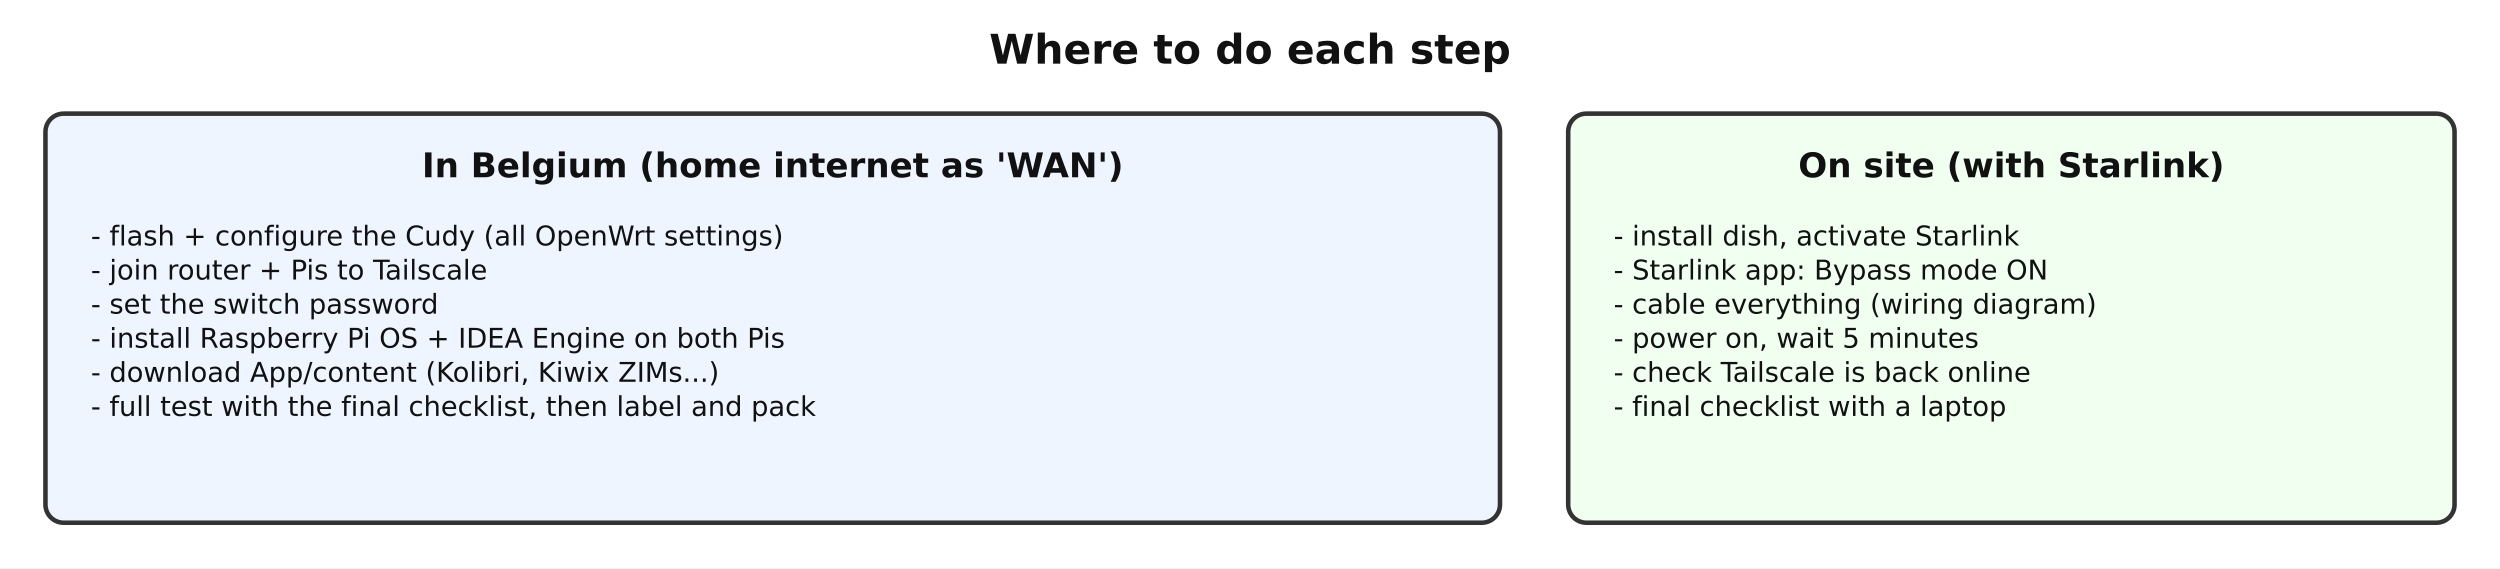
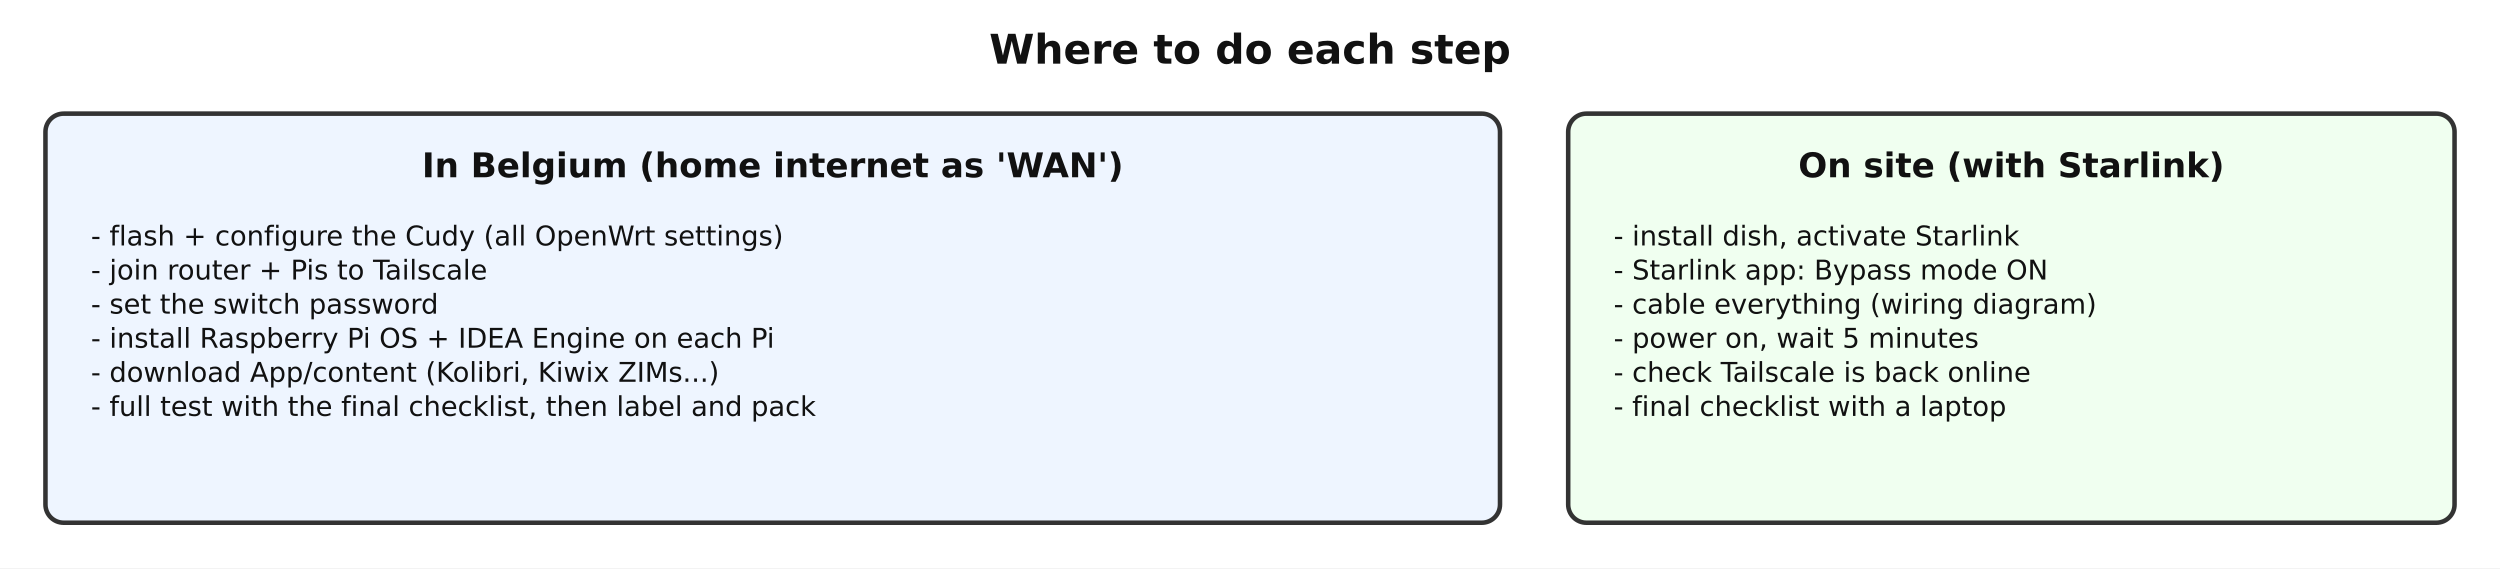
<svg xmlns="http://www.w3.org/2000/svg" width="1100" height="250" viewBox="0 0 1100 250">
  <defs />
  <rect width="100%" height="100%" fill="#ffffff" />
  <text x="550" y="28.0" font-family="DejaVu Sans, Arial, sans-serif" font-size="18" font-weight="bold" text-anchor="middle" fill="#111">Where to do each step</text>
  <rect x="20" y="50" width="640" height="180" rx="8" fill="#eef5ff" stroke="#333" stroke-width="2" />
  <text x="340" y="78.0" font-family="DejaVu Sans, Arial, sans-serif" font-size="15" font-weight="bold" text-anchor="middle" fill="#111">In Belgium (home internet as 'WAN')</text>
  <text x="40" y="108.0" font-family="DejaVu Sans, Arial, sans-serif" font-size="12" font-weight="normal" text-anchor="start" fill="#111">- flash + configure the Cudy (all OpenWrt settings)</text>
  <text x="40" y="123.0" font-family="DejaVu Sans, Arial, sans-serif" font-size="12" font-weight="normal" text-anchor="start" fill="#111">- join router + Pis to Tailscale</text>
  <text x="40" y="138.0" font-family="DejaVu Sans, Arial, sans-serif" font-size="12" font-weight="normal" text-anchor="start" fill="#111">- set the switch password</text>
-   <text x="40" y="153.0" font-family="DejaVu Sans, Arial, sans-serif" font-size="12" font-weight="normal" text-anchor="start" fill="#111">- install Raspberry Pi OS + IDEA Engine on both Pis</text>
+   <text x="40" y="153.0" font-family="DejaVu Sans, Arial, sans-serif" font-size="12" font-weight="normal" text-anchor="start" fill="#111">- install Raspberry Pi OS + IDEA Engine on each Pi</text>
  <text x="40" y="168.0" font-family="DejaVu Sans, Arial, sans-serif" font-size="12" font-weight="normal" text-anchor="start" fill="#111">- download App/content (Kolibri, Kiwix ZIMs...)</text>
  <text x="40" y="183.0" font-family="DejaVu Sans, Arial, sans-serif" font-size="12" font-weight="normal" text-anchor="start" fill="#111">- full test with the final checklist, then label and pack</text>
  <rect x="690" y="50" width="390" height="180" rx="8" fill="#f0fff0" stroke="#333" stroke-width="2" />
  <text x="885" y="78.0" font-family="DejaVu Sans, Arial, sans-serif" font-size="15" font-weight="bold" text-anchor="middle" fill="#111">On site (with Starlink)</text>
  <text x="710" y="108.0" font-family="DejaVu Sans, Arial, sans-serif" font-size="12" font-weight="normal" text-anchor="start" fill="#111">- install dish, activate Starlink</text>
  <text x="710" y="123.0" font-family="DejaVu Sans, Arial, sans-serif" font-size="12" font-weight="normal" text-anchor="start" fill="#111">- Starlink app: Bypass mode ON</text>
  <text x="710" y="138.0" font-family="DejaVu Sans, Arial, sans-serif" font-size="12" font-weight="normal" text-anchor="start" fill="#111">- cable everything (wiring diagram)</text>
  <text x="710" y="153.0" font-family="DejaVu Sans, Arial, sans-serif" font-size="12" font-weight="normal" text-anchor="start" fill="#111">- power on, wait 5 minutes</text>
  <text x="710" y="168.0" font-family="DejaVu Sans, Arial, sans-serif" font-size="12" font-weight="normal" text-anchor="start" fill="#111">- check Tailscale is back online</text>
  <text x="710" y="183.0" font-family="DejaVu Sans, Arial, sans-serif" font-size="12" font-weight="normal" text-anchor="start" fill="#111">- final checklist with a laptop</text>
</svg>
